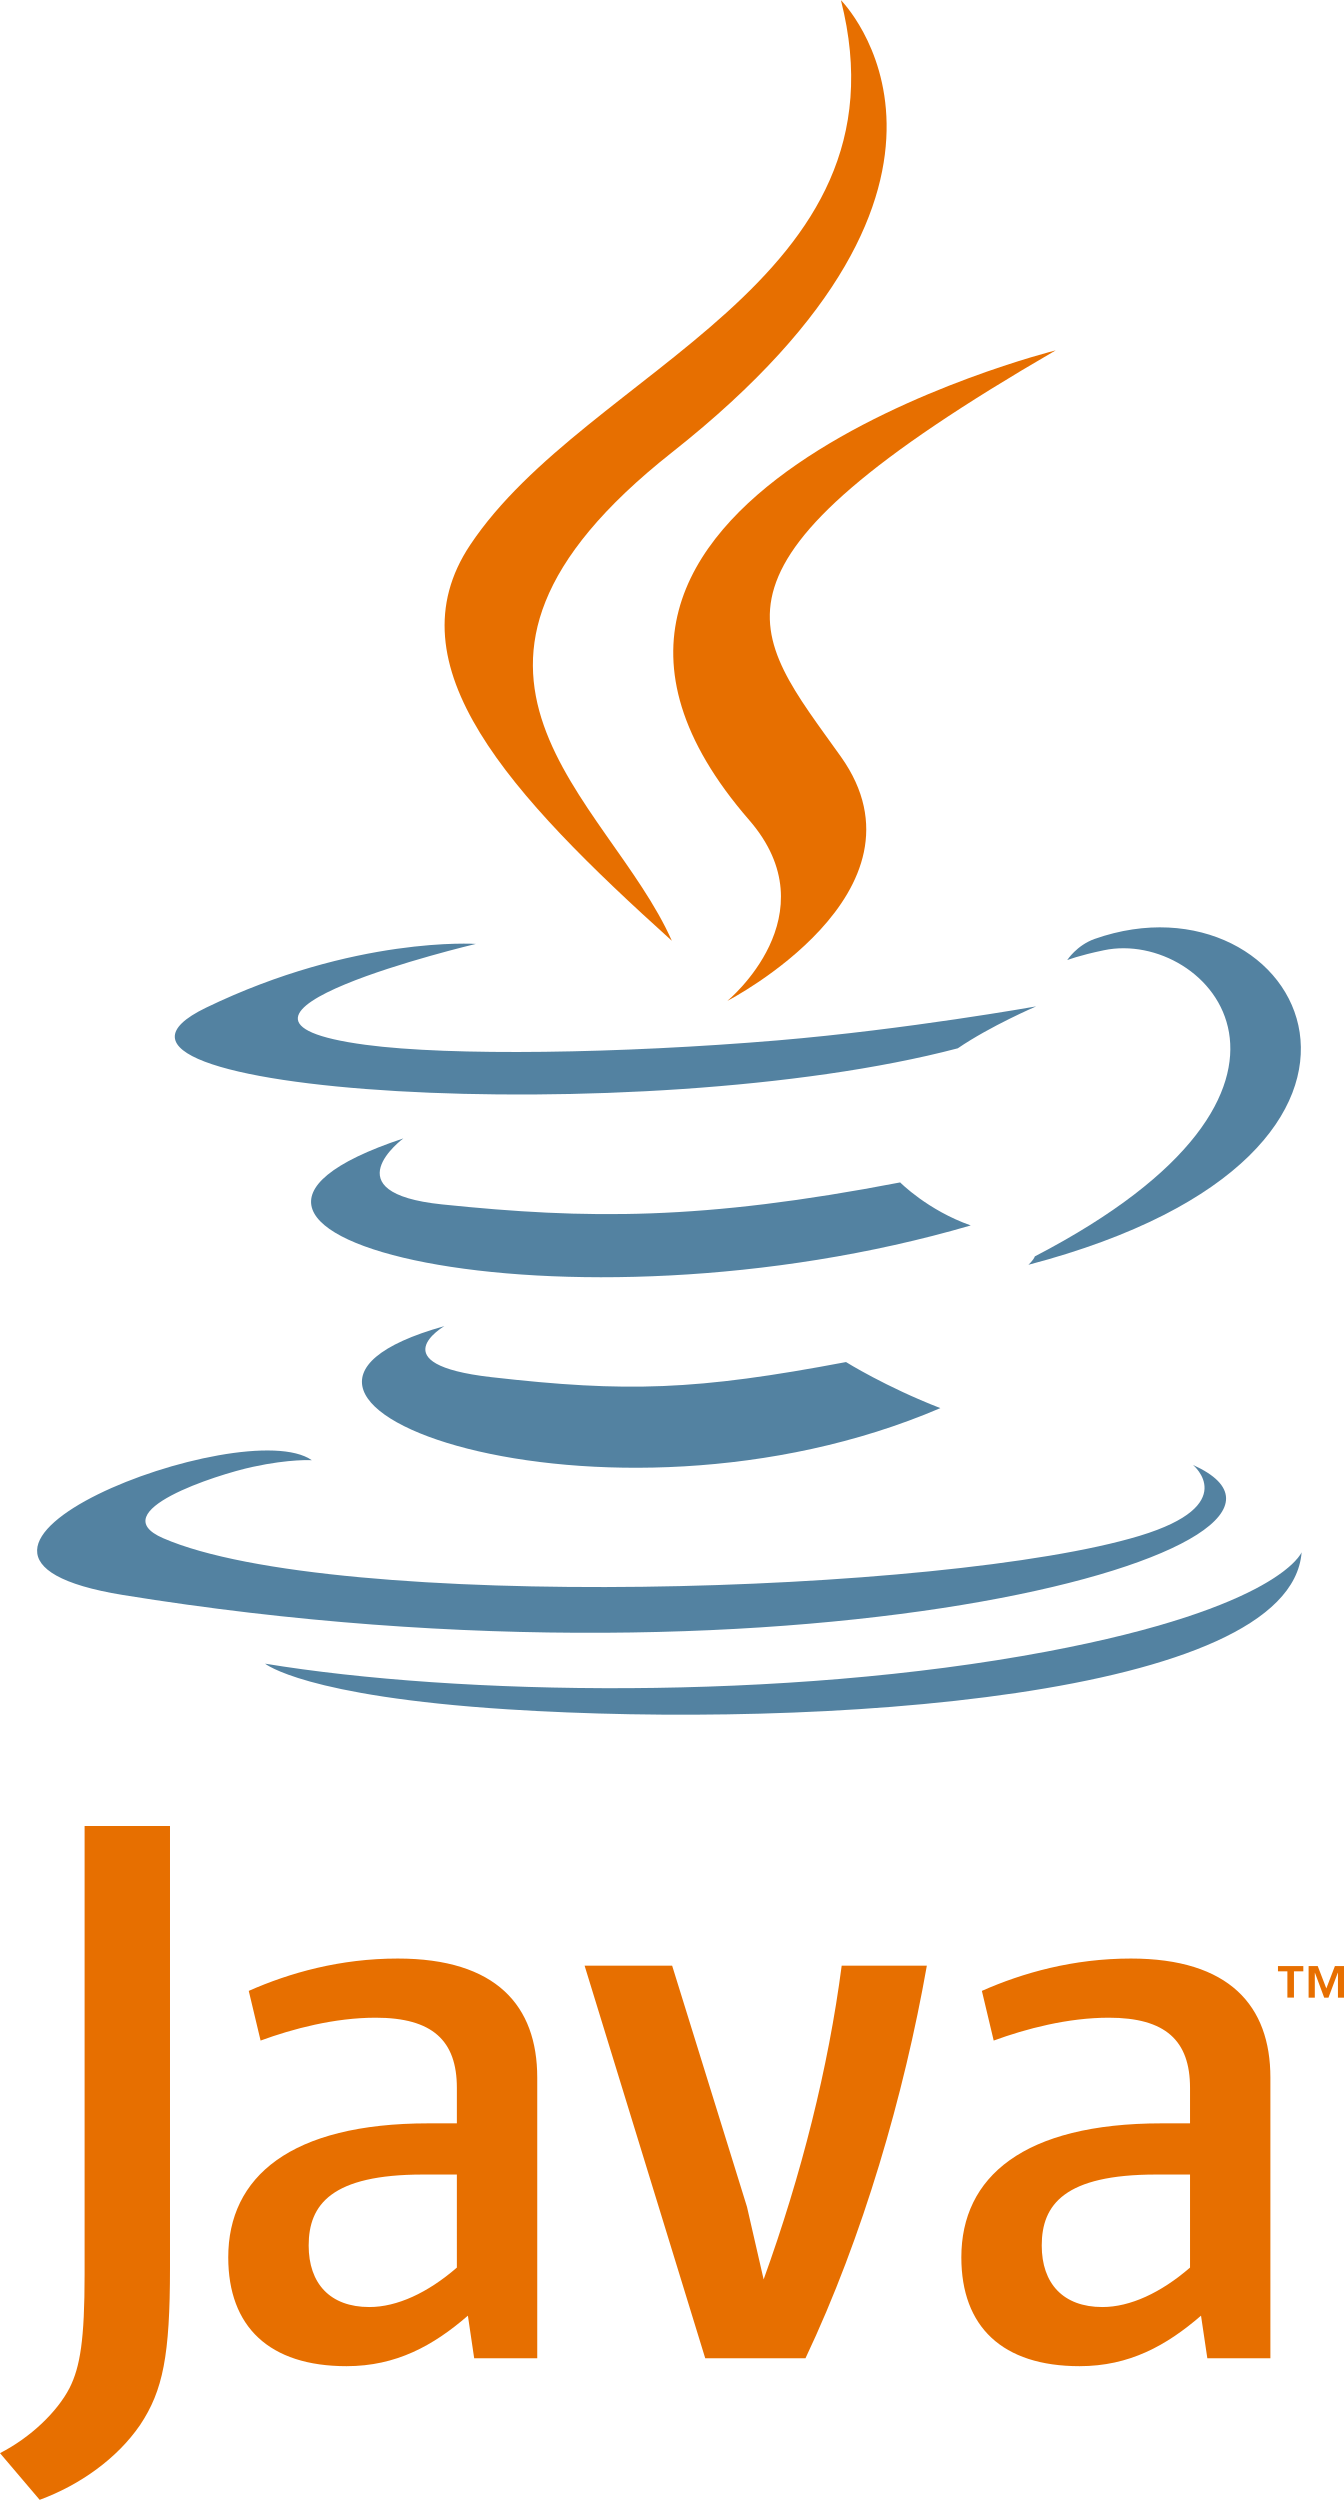
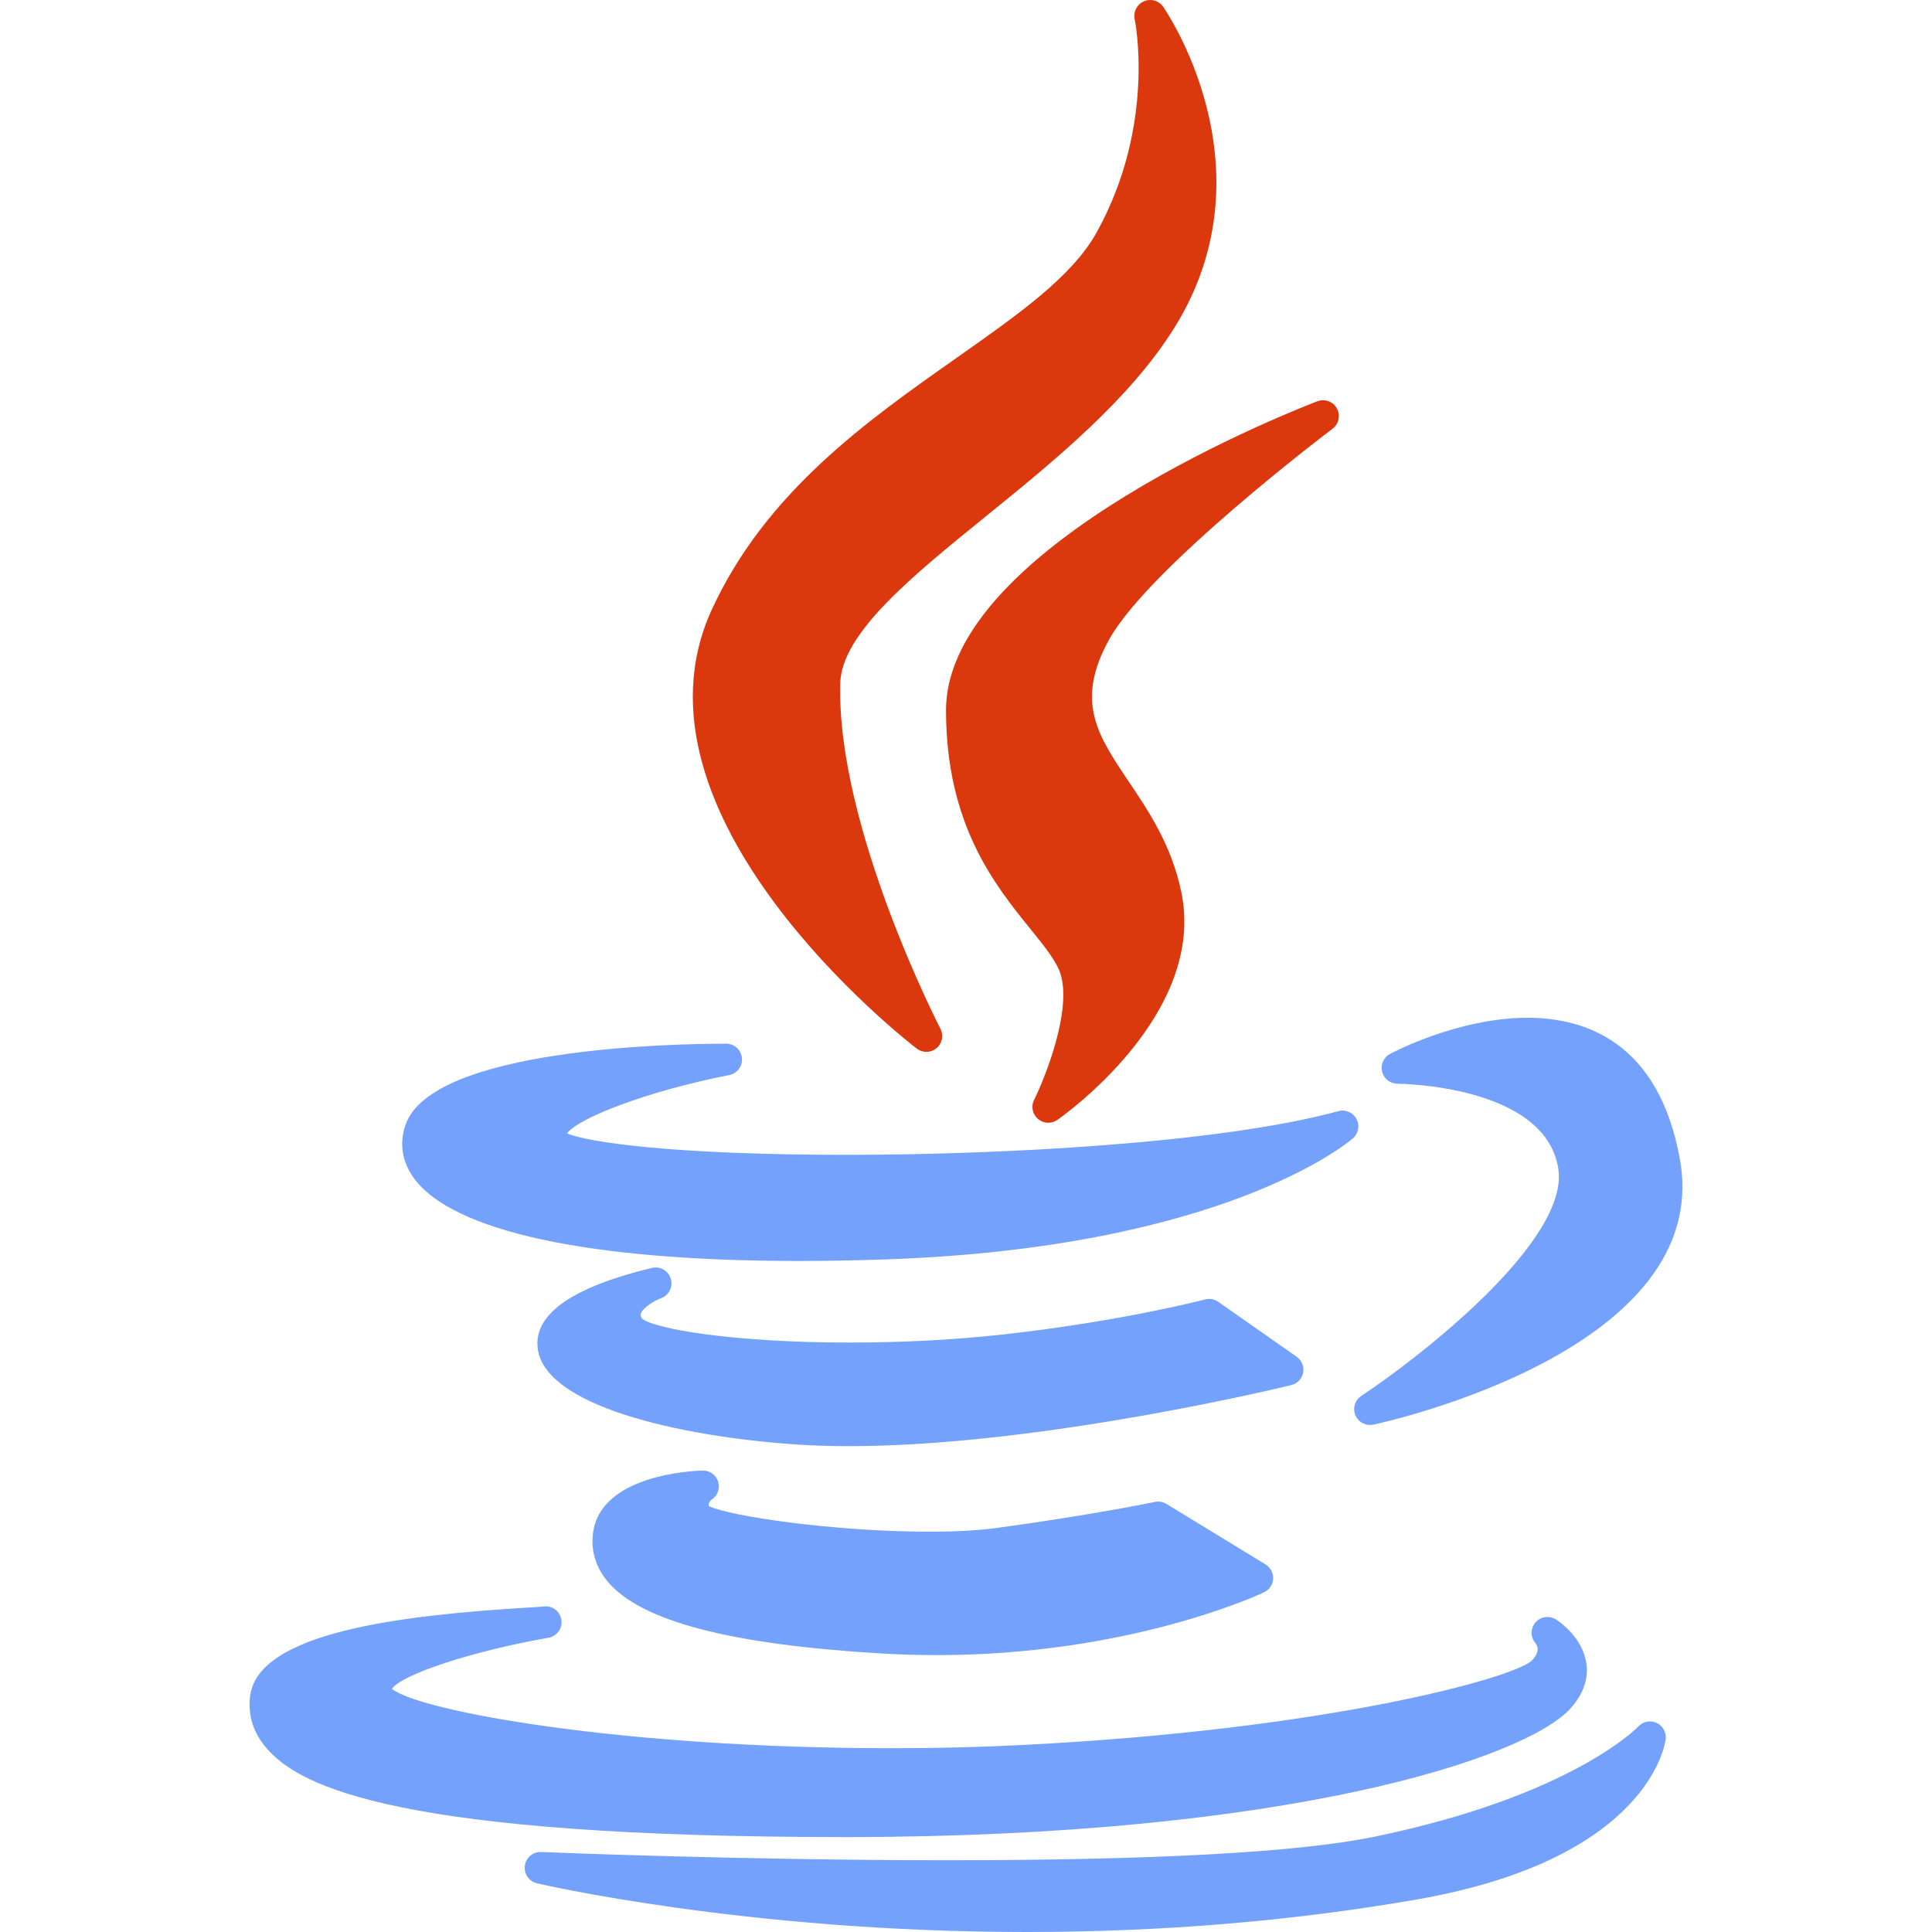
- <svg xmlns="http://www.w3.org/2000/svg" width="1344" height="2500" viewBox="6.527 4.399 290.829 540.906">
-   <path d="M285.104 430.945h-2.037v-1.14h5.486v1.14h-2.025v5.688h-1.424v-5.688zm10.942.297h-.032l-2.02 5.393h-.924l-2.006-5.393h-.024v5.393h-1.343v-6.828h1.976l1.86 4.835 1.854-4.835h1.969v6.828h-1.311l.001-5.393z" fill="#e76f00" />
-   <path d="M102.681 291.324s-14.178 8.245 10.09 11.035c29.4 3.354 44.426 2.873 76.825-3.259 0 0 8.518 5.341 20.414 9.967-72.63 31.128-164.376-1.803-107.329-17.743M93.806 250.704s-15.902 11.771 8.384 14.283c31.406 3.24 56.208 3.505 99.125-4.759 0 0 5.937 6.018 15.271 9.309-87.815 25.678-185.624 2.025-122.78-18.833" fill="#5382a1" />
-   <path d="M168.625 181.799c17.896 20.604-4.701 39.146-4.701 39.146s45.439-23.458 24.571-52.833c-19.491-27.395-34.438-41.005 46.479-87.934.001-.001-127.013 31.721-66.349 101.621" fill="#e76f00" />
-   <path d="M264.684 321.369s10.492 8.646-11.555 15.333c-41.923 12.7-174.488 16.535-211.314.507-13.238-5.76 11.587-13.752 19.396-15.429 8.144-1.766 12.798-1.437 12.798-1.437-14.722-10.371-95.157 20.363-40.857 29.166 148.084 24.015 269.944-10.814 231.532-28.14M109.499 208.617s-67.431 16.016-23.879 21.832c18.389 2.462 55.047 1.905 89.192-.956 27.906-2.354 55.928-7.358 55.928-7.358s-9.84 4.214-16.959 9.074c-68.475 18.01-200.756 9.631-162.674-8.79 32.206-15.568 58.392-13.802 58.392-13.802M230.462 276.231c69.608-36.171 37.425-70.932 14.96-66.248-5.506 1.146-7.961 2.139-7.961 2.139s2.045-3.202 5.947-4.588c44.441-15.624 78.619 46.081-14.346 70.521 0 0 1.079-.962 1.4-1.824" fill="#5382a1" />
-   <path d="M188.495 4.399s38.55 38.562-36.563 97.862c-60.233 47.567-13.735 74.689-.025 105.678-35.158-31.723-60.96-59.647-43.65-85.637 25.406-38.151 95.792-56.648 80.238-117.903" fill="#e76f00" />
-   <path d="M116.339 374.246c66.815 4.277 169.417-2.373 171.846-33.987 0 0-4.67 11.984-55.219 21.503-57.027 10.731-127.364 9.479-169.081 2.601.002-.002 8.541 7.067 52.454 9.883" fill="#5382a1" />
-   <path d="M105.389 495.049c-6.303 5.467-12.96 8.536-18.934 8.536-8.527 0-13.134-5.113-13.134-13.314 0-8.871 4.937-15.357 24.739-15.357h7.328l.001 20.135m17.392 19.623V453.93c0-15.518-8.85-25.756-30.188-25.756-12.457 0-23.369 3.076-32.238 6.999l2.56 10.752c6.983-2.563 16.022-4.949 24.894-4.949 12.292 0 17.58 4.949 17.58 15.181v7.678h-6.135c-29.865 0-43.337 11.593-43.337 28.993 0 15.018 8.878 23.554 25.594 23.554 10.745 0 18.766-4.437 26.264-10.929l1.361 9.221 13.645-.002zM180.824 514.672h-21.691l-26.106-84.96h18.944l16.198 52.199 3.601 15.699c8.195-22.698 13.992-45.726 16.891-67.898h18.427c-4.938 27.976-13.822 58.684-26.264 84.96M264.038 495.049c-6.315 5.467-12.983 8.536-18.958 8.536-8.512 0-13.131-5.113-13.131-13.314 0-8.871 4.947-15.357 24.748-15.357h7.341v20.135m17.39 19.623V453.93c0-15.518-8.871-25.756-30.186-25.756-12.465 0-23.381 3.076-32.246 6.999l2.557 10.752c6.985-2.563 16.041-4.949 24.906-4.949 12.283 0 17.579 4.949 17.579 15.181v7.678h-6.146c-29.873 0-43.34 11.593-43.34 28.993 0 15.018 8.871 23.554 25.584 23.554 10.752 0 18.77-4.437 26.28-10.929l1.366 9.221 13.646-.002zM36.847 529.099c-4.958 7.239-12.966 12.966-21.733 16.206L6.527 535.2c6.673-3.424 12.396-8.954 15.055-14.104 2.3-4.581 3.252-10.485 3.252-24.604v-96.995h18.478v95.666c-.001 18.875-1.51 26.5-6.465 33.936" fill="#e76f00" />
+ <svg xmlns="http://www.w3.org/2000/svg" version="1.1" id="Layer_1" x="0px" y="0px" viewBox="0 0 511.998 511.998" style="enable-background:new 0 0 511.998 511.998;" xml:space="preserve">
+   <g>
+     <path style="fill:#DB380E;" d="M253.464,94.869c-23.658,16.639-50.471,35.498-64.838,66.699   c-24.954,54.435,51.062,113.812,54.311,116.313c0.755,0.581,1.659,0.871,2.56,0.871c0.957,0,1.915-0.327,2.693-0.979   c1.509-1.262,1.937-3.406,1.031-5.152c-0.275-0.53-27.561-53.53-26.547-91.552c0.359-13.243,18.892-28.266,38.512-44.171   c17.97-14.568,38.34-31.079,50.258-50.394c26.164-42.516-2.916-84.322-3.213-84.74c-1.155-1.622-3.287-2.209-5.11-1.41   c-1.821,0.804-2.83,2.773-2.414,4.72c0.059,0.277,5.714,27.923-10.022,56.406C284.203,73.25,269.959,83.268,253.464,94.869z" />
+     <path style="fill:#DB380E;" d="M353.137,113.617c1.669-1.257,2.159-3.55,1.15-5.38c-1.011-1.83-3.211-2.637-5.165-1.895   c-4.019,1.528-98.416,37.915-98.416,81.88c0,30.307,12.946,46.317,22.399,58.009c3.708,4.586,6.909,8.546,7.964,11.927   c2.97,9.743-4.066,27.353-7.025,33.317c-0.853,1.714-0.435,3.792,1.016,5.044c0.784,0.677,1.763,1.021,2.743,1.021   c0.834,0,1.672-0.248,2.396-0.752c1.623-1.128,39.667-28.026,32.844-60.433c-2.542-12.318-8.595-21.318-13.936-29.26   c-8.274-12.305-14.25-21.193-5.184-37.609C304.545,150.338,352.65,113.981,353.137,113.617z" />
+   </g>
+   <g>
+     <path style="fill:#73A1FB;" d="M107.418,298.236c-1.618,4.845-0.854,9.651,2.207,13.903c10.233,14.207,46.48,22.029,102.068,22.029   c0.003,0,0.005,0,0.007,0c7.532,0,15.484-0.148,23.629-0.44c88.875-3.181,121.839-30.869,123.199-32.046   c1.482-1.283,1.878-3.419,0.957-5.147c-0.922-1.727-2.909-2.595-4.808-2.072c-31.301,8.546-89.748,11.58-130.288,11.58   c-45.363,0-68.465-3.268-74.121-5.681c2.902-3.985,20.802-11.101,42.983-15.464c2.12-0.416,3.577-2.374,3.367-4.524   s-2.016-3.79-4.177-3.79C179.439,276.584,114.234,277.628,107.418,298.236z" />
+     <path style="fill:#73A1FB;" d="M404.812,269.718c-18.331,0-35.714,9.188-36.446,9.577c-1.695,0.908-2.555,2.852-2.09,4.72   c0.467,1.865,2.144,3.176,4.067,3.178c0.389,0,39.102,0.317,42.608,22.436c3.106,19.082-36.629,50-52.202,60.304   c-1.682,1.113-2.335,3.263-1.554,5.123c0.665,1.583,2.206,2.573,3.868,2.573c0.29,0,0.584-0.03,0.876-0.092   c3.696-0.791,90.406-19.899,81.238-70.384C439.584,276.213,420.138,269.718,404.812,269.718z" />
+     <path style="fill:#73A1FB;" d="M345.347,363.755c0.302-1.617-0.371-3.262-1.717-4.207l-20.791-14.563   c-1.014-0.71-2.295-0.933-3.485-0.618c-0.217,0.055-21.959,5.771-53.525,9.276c-12.528,1.405-26.56,2.147-40.582,2.147   c-31.558,0-52.192-3.708-55.197-6.428c-0.398-0.764-0.272-1.111-0.201-1.304c0.546-1.518,3.472-3.322,5.358-4.036   c2.083-0.771,3.206-3.033,2.558-5.157c-0.646-2.127-2.837-3.378-4.999-2.859c-20.856,5.033-31.054,12.071-30.312,20.918   c1.318,15.686,37.65,23.737,68.365,25.865c4.417,0.302,9.194,0.455,14.195,0.455c0.003,0,0.005,0,0.008,0   c51.074,0,116.55-16.025,117.204-16.188C343.825,366.666,345.044,365.375,345.347,363.755z" />
+     <path style="fill:#73A1FB;" d="M188.602,397.419c1.575-1.024,2.273-2.971,1.714-4.764c-0.557-1.793-2.234-2.971-4.118-2.946   c-2.795,0.074-27.349,1.182-29.068,16.815c-0.52,4.672,0.818,8.941,3.979,12.686c8.816,10.448,32.614,16.658,72.741,18.984   c4.747,0.285,9.569,0.428,14.334,0.428c51.015,0,85.373-15.973,86.812-16.653c1.395-0.66,2.315-2.031,2.397-3.571   s-0.687-3.001-2.003-3.806l-26.275-16.04c-0.912-0.556-2.003-0.74-3.043-0.527c-0.166,0.035-16.849,3.495-42.026,6.913   c-4.764,0.648-10.73,0.977-17.73,0.977c-25.15,0-53.124-4.109-58.489-6.8C187.749,398.613,187.848,397.975,188.602,397.419z" />
+     <path style="fill:#73A1FB;" d="M224.408,486.85c116.854-0.099,179.571-20.88,191.653-33.957c4.277-4.626,4.739-9.006,4.376-11.867   c-0.898-7.04-7.311-11.35-8.038-11.818c-1.754-1.128-4.108-0.833-5.476,0.745c-1.365,1.578-1.397,3.884-0.027,5.461   c0.737,0.948,1.163,2.535-0.992,4.692c-4.83,4.511-53.545,18.204-134.656,22.318c-11.111,0.577-22.765,0.871-34.636,0.873   c-72.623,0-125.772-9.948-132.749-15.744c2.689-3.864,21.489-10.037,41.482-13.529c2.253-0.393,3.775-2.516,3.426-4.776   c-0.349-2.259-2.432-3.814-4.709-3.519c-0.564,0.077-2.478,0.191-4.694,0.327c-32.988,2.014-71.109,6.503-73.098,23.5   c-0.604,5.179,0.935,9.881,4.576,13.973c8.909,10.01,34.516,23.319,153.558,23.319C224.406,486.85,224.406,486.85,224.408,486.85z" />
+     <path style="fill:#73A1FB;" d="M439.013,456.578c-1.652-0.764-3.604-0.378-4.836,0.952c-0.171,0.185-17.74,18.556-70.564,29.344   c-20.223,4.052-58.183,6.107-112.826,6.107c-54.745,0-106.838-2.154-107.357-2.176c-2.176-0.106-4.037,1.476-4.333,3.618   c-0.297,2.14,1.083,4.158,3.184,4.658c0.542,0.128,55.135,12.918,129.779,12.918c35.801,0,70.639-2.907,103.548-8.645   c61.361-10.757,65.657-41.183,65.81-42.473C441.632,459.078,440.662,457.342,439.013,456.578z" />
+   </g>
</svg>
